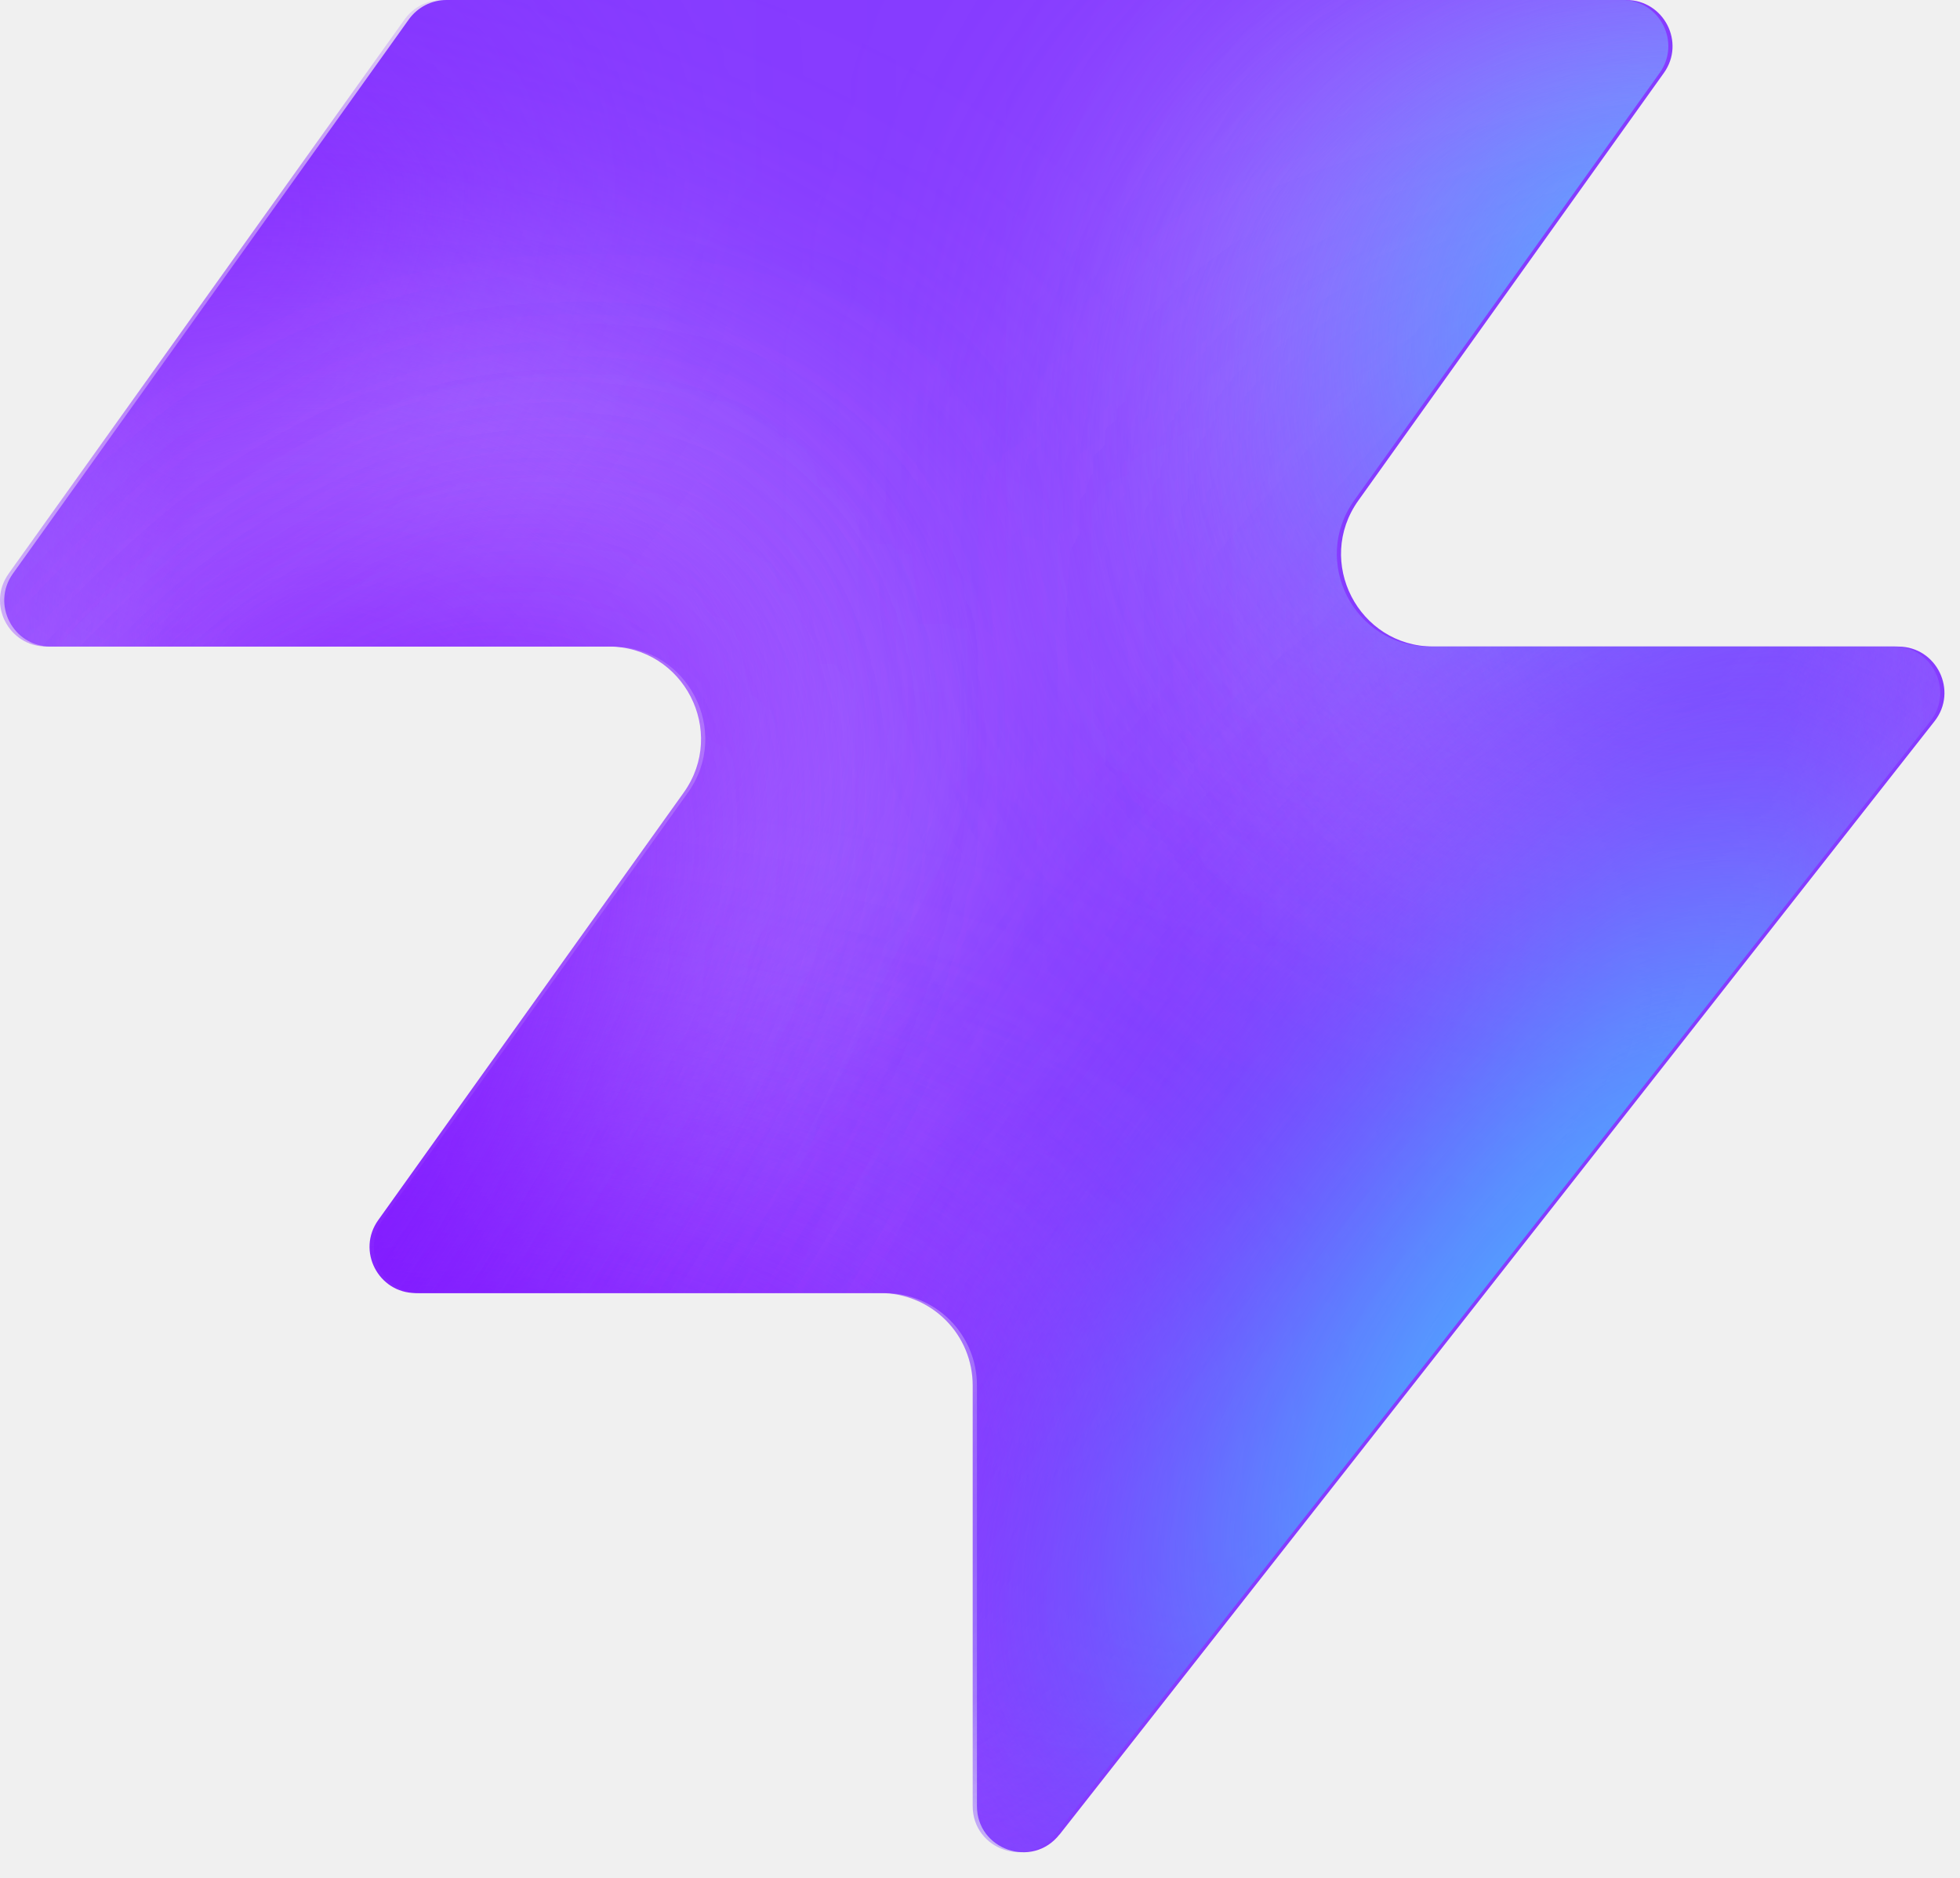
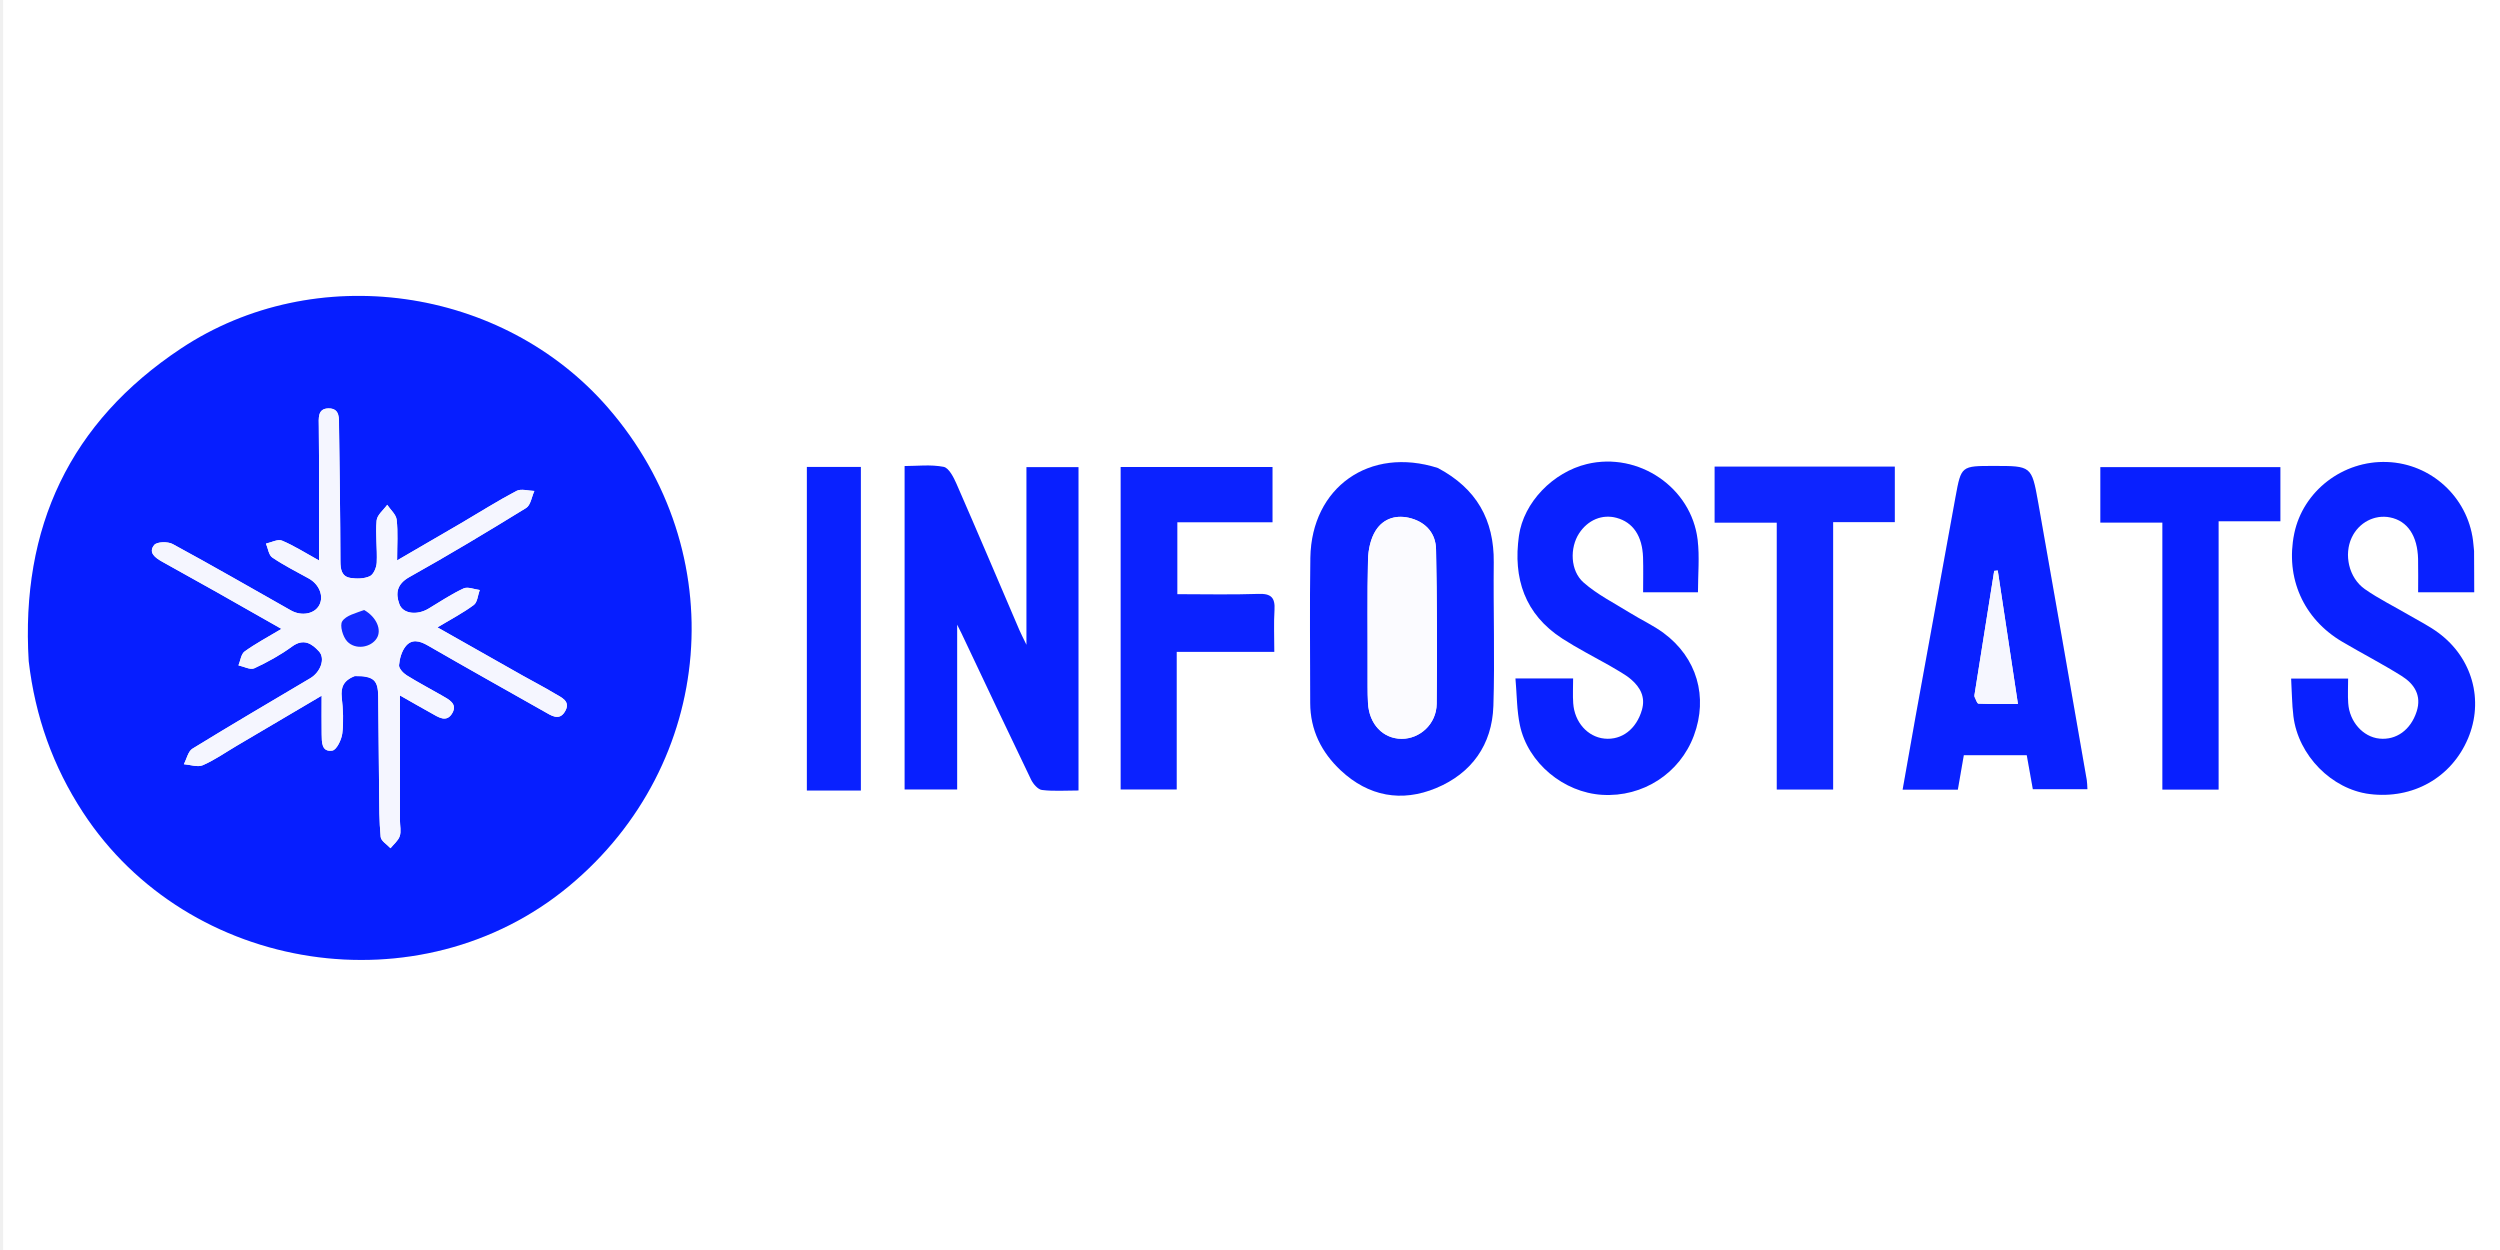
- <svg xmlns="http://www.w3.org/2000/svg" width="48" height="46" fill="none" viewBox="0 0 48 46">
-   <path fill="#863bff" d="M25.946 44.938c-.664.845-2.021.375-2.021-.698V33.937a2.26 2.26 0 0 0-2.262-2.262H10.287c-.92 0-1.456-1.04-.92-1.788l7.48-10.471c1.07-1.497 0-3.578-1.842-3.578H1.237c-.92 0-1.456-1.04-.92-1.788L10.013.474c.214-.297.556-.474.92-.474h28.894c.92 0 1.456 1.04.92 1.788l-7.48 10.471c-1.07 1.498 0 3.579 1.842 3.579h11.377c.943 0 1.473 1.088.89 1.83L25.947 44.94z" style="fill:#863bff;fill:color(display-p3 .525 .23 1);fill-opacity:1" />
-   <mask id="a" width="48" height="46" x="0" y="0" maskUnits="userSpaceOnUse" style="mask-type:alpha">
-     <path fill="#000" d="M25.842 44.938c-.664.844-2.021.375-2.021-.698V33.937a2.26 2.26 0 0 0-2.262-2.262H10.183c-.92 0-1.456-1.04-.92-1.788l7.48-10.471c1.07-1.498 0-3.579-1.842-3.579H1.133c-.92 0-1.456-1.04-.92-1.787L9.91.473c.214-.297.556-.474.92-.474h28.894c.92 0 1.456 1.04.92 1.788l-7.48 10.471c-1.07 1.498 0 3.578 1.842 3.578h11.377c.943 0 1.473 1.088.89 1.832L25.843 44.94z" style="fill:#000;fill-opacity:1" />
-   </mask>
-   <g mask="url(#a)">
-     <g filter="url(#b)">
-       <ellipse cx="5.508" cy="14.704" fill="#ede6ff" rx="5.508" ry="14.704" style="fill:#ede6ff;fill:color(display-p3 .927 .903 1);fill-opacity:1" transform="matrix(.00324 1 1 -.00324 -4.47 31.516)" />
-     </g>
-     <g filter="url(#c)">
-       <ellipse cx="10.399" cy="29.851" fill="#ede6ff" rx="10.399" ry="29.851" style="fill:#ede6ff;fill:color(display-p3 .927 .903 1);fill-opacity:1" transform="matrix(.00324 1 1 -.00324 -39.328 7.883)" />
-     </g>
-     <g filter="url(#d)">
-       <ellipse cx="5.508" cy="30.487" fill="#7e14ff" rx="5.508" ry="30.487" style="fill:#7e14ff;fill:color(display-p3 .492 .077 1);fill-opacity:1" transform="rotate(89.814 -25.913 -14.639)scale(1 -1)" />
-     </g>
-     <g filter="url(#e)">
-       <ellipse cx="5.508" cy="30.599" fill="#7e14ff" rx="5.508" ry="30.599" style="fill:#7e14ff;fill:color(display-p3 .492 .077 1);fill-opacity:1" transform="rotate(89.814 -32.644 -3.334)scale(1 -1)" />
-     </g>
-     <g filter="url(#f)">
-       <ellipse cx="5.508" cy="30.599" fill="#7e14ff" rx="5.508" ry="30.599" style="fill:#7e14ff;fill:color(display-p3 .492 .077 1);fill-opacity:1" transform="matrix(.00324 1 1 -.00324 -34.34 30.47)" />
-     </g>
-     <g filter="url(#g)">
-       <ellipse cx="14.072" cy="22.078" fill="#ede6ff" rx="14.072" ry="22.078" style="fill:#ede6ff;fill:color(display-p3 .927 .903 1);fill-opacity:1" transform="rotate(93.35 24.506 48.493)scale(-1 1)" />
-     </g>
-     <g filter="url(#h)">
-       <ellipse cx="3.47" cy="21.501" fill="#7e14ff" rx="3.47" ry="21.501" style="fill:#7e14ff;fill:color(display-p3 .492 .077 1);fill-opacity:1" transform="rotate(89.009 28.708 47.59)scale(-1 1)" />
-     </g>
-     <g filter="url(#i)">
-       <ellipse cx="3.47" cy="21.501" fill="#7e14ff" rx="3.47" ry="21.501" style="fill:#7e14ff;fill:color(display-p3 .492 .077 1);fill-opacity:1" transform="rotate(89.009 28.708 47.59)scale(-1 1)" />
-     </g>
-     <g filter="url(#j)">
-       <ellipse cx=".387" cy="8.972" fill="#7e14ff" rx="4.407" ry="29.108" style="fill:#7e14ff;fill:color(display-p3 .492 .077 1);fill-opacity:1" transform="rotate(39.51 .387 8.972)" />
-     </g>
-     <g filter="url(#k)">
-       <ellipse cx="47.523" cy="-6.092" fill="#7e14ff" rx="4.407" ry="29.108" style="fill:#7e14ff;fill:color(display-p3 .492 .077 1);fill-opacity:1" transform="rotate(37.892 47.523 -6.092)" />
-     </g>
-     <g filter="url(#l)">
-       <ellipse cx="41.412" cy="6.333" fill="#47bfff" rx="5.971" ry="9.665" style="fill:#47bfff;fill:color(display-p3 .28 .748 1);fill-opacity:1" transform="rotate(37.892 41.412 6.333)" />
-     </g>
-     <g filter="url(#m)">
-       <ellipse cx="-1.879" cy="38.332" fill="#7e14ff" rx="4.407" ry="29.108" style="fill:#7e14ff;fill:color(display-p3 .492 .077 1);fill-opacity:1" transform="rotate(37.892 -1.88 38.332)" />
-     </g>
-     <g filter="url(#n)">
-       <ellipse cx="-1.879" cy="38.332" fill="#7e14ff" rx="4.407" ry="29.108" style="fill:#7e14ff;fill:color(display-p3 .492 .077 1);fill-opacity:1" transform="rotate(37.892 -1.88 38.332)" />
-     </g>
-     <g filter="url(#o)">
-       <ellipse cx="35.651" cy="29.907" fill="#7e14ff" rx="4.407" ry="29.108" style="fill:#7e14ff;fill:color(display-p3 .492 .077 1);fill-opacity:1" transform="rotate(37.892 35.651 29.907)" />
-     </g>
-     <g filter="url(#p)">
-       <ellipse cx="38.418" cy="32.4" fill="#47bfff" rx="5.971" ry="15.297" style="fill:#47bfff;fill:color(display-p3 .28 .748 1);fill-opacity:1" transform="rotate(37.892 38.418 32.4)" />
-     </g>
-   </g>
-   <defs>
-     <filter id="b" width="60.045" height="41.654" x="-19.77" y="16.149" color-interpolation-filters="sRGB" filterUnits="userSpaceOnUse">
-       <feFlood flood-opacity="0" result="BackgroundImageFix" />
-       <feBlend in="SourceGraphic" in2="BackgroundImageFix" result="shape" />
-       <feGaussianBlur result="effect1_foregroundBlur_2002_17158" stdDeviation="7.659" />
-     </filter>
-     <filter id="c" width="90.34" height="51.437" x="-54.613" y="-7.533" color-interpolation-filters="sRGB" filterUnits="userSpaceOnUse">
-       <feFlood flood-opacity="0" result="BackgroundImageFix" />
-       <feBlend in="SourceGraphic" in2="BackgroundImageFix" result="shape" />
-       <feGaussianBlur result="effect1_foregroundBlur_2002_17158" stdDeviation="7.659" />
-     </filter>
-     <filter id="d" width="79.355" height="29.4" x="-49.64" y="2.03" color-interpolation-filters="sRGB" filterUnits="userSpaceOnUse">
-       <feFlood flood-opacity="0" result="BackgroundImageFix" />
-       <feBlend in="SourceGraphic" in2="BackgroundImageFix" result="shape" />
-       <feGaussianBlur result="effect1_foregroundBlur_2002_17158" stdDeviation="4.596" />
-     </filter>
-     <filter id="e" width="79.579" height="29.4" x="-45.045" y="20.029" color-interpolation-filters="sRGB" filterUnits="userSpaceOnUse">
-       <feFlood flood-opacity="0" result="BackgroundImageFix" />
-       <feBlend in="SourceGraphic" in2="BackgroundImageFix" result="shape" />
-       <feGaussianBlur result="effect1_foregroundBlur_2002_17158" stdDeviation="4.596" />
-     </filter>
-     <filter id="f" width="79.579" height="29.4" x="-43.513" y="21.178" color-interpolation-filters="sRGB" filterUnits="userSpaceOnUse">
-       <feFlood flood-opacity="0" result="BackgroundImageFix" />
-       <feBlend in="SourceGraphic" in2="BackgroundImageFix" result="shape" />
-       <feGaussianBlur result="effect1_foregroundBlur_2002_17158" stdDeviation="4.596" />
-     </filter>
-     <filter id="g" width="74.749" height="58.852" x="15.756" y="-17.901" color-interpolation-filters="sRGB" filterUnits="userSpaceOnUse">
-       <feFlood flood-opacity="0" result="BackgroundImageFix" />
-       <feBlend in="SourceGraphic" in2="BackgroundImageFix" result="shape" />
-       <feGaussianBlur result="effect1_foregroundBlur_2002_17158" stdDeviation="7.659" />
-     </filter>
-     <filter id="h" width="61.377" height="25.362" x="23.548" y="2.284" color-interpolation-filters="sRGB" filterUnits="userSpaceOnUse">
-       <feFlood flood-opacity="0" result="BackgroundImageFix" />
-       <feBlend in="SourceGraphic" in2="BackgroundImageFix" result="shape" />
-       <feGaussianBlur result="effect1_foregroundBlur_2002_17158" stdDeviation="4.596" />
-     </filter>
-     <filter id="i" width="61.377" height="25.362" x="23.548" y="2.284" color-interpolation-filters="sRGB" filterUnits="userSpaceOnUse">
-       <feFlood flood-opacity="0" result="BackgroundImageFix" />
-       <feBlend in="SourceGraphic" in2="BackgroundImageFix" result="shape" />
-       <feGaussianBlur result="effect1_foregroundBlur_2002_17158" stdDeviation="4.596" />
-     </filter>
-     <filter id="j" width="56.045" height="63.649" x="-27.636" y="-22.853" color-interpolation-filters="sRGB" filterUnits="userSpaceOnUse">
-       <feFlood flood-opacity="0" result="BackgroundImageFix" />
-       <feBlend in="SourceGraphic" in2="BackgroundImageFix" result="shape" />
-       <feGaussianBlur result="effect1_foregroundBlur_2002_17158" stdDeviation="4.596" />
-     </filter>
-     <filter id="k" width="54.814" height="64.646" x="20.116" y="-38.415" color-interpolation-filters="sRGB" filterUnits="userSpaceOnUse">
-       <feFlood flood-opacity="0" result="BackgroundImageFix" />
-       <feBlend in="SourceGraphic" in2="BackgroundImageFix" result="shape" />
-       <feGaussianBlur result="effect1_foregroundBlur_2002_17158" stdDeviation="4.596" />
-     </filter>
-     <filter id="l" width="33.541" height="35.313" x="24.641" y="-11.323" color-interpolation-filters="sRGB" filterUnits="userSpaceOnUse">
-       <feFlood flood-opacity="0" result="BackgroundImageFix" />
-       <feBlend in="SourceGraphic" in2="BackgroundImageFix" result="shape" />
-       <feGaussianBlur result="effect1_foregroundBlur_2002_17158" stdDeviation="4.596" />
-     </filter>
-     <filter id="m" width="54.814" height="64.646" x="-29.286" y="6.009" color-interpolation-filters="sRGB" filterUnits="userSpaceOnUse">
-       <feFlood flood-opacity="0" result="BackgroundImageFix" />
-       <feBlend in="SourceGraphic" in2="BackgroundImageFix" result="shape" />
-       <feGaussianBlur result="effect1_foregroundBlur_2002_17158" stdDeviation="4.596" />
-     </filter>
-     <filter id="n" width="54.814" height="64.646" x="-29.286" y="6.009" color-interpolation-filters="sRGB" filterUnits="userSpaceOnUse">
-       <feFlood flood-opacity="0" result="BackgroundImageFix" />
-       <feBlend in="SourceGraphic" in2="BackgroundImageFix" result="shape" />
-       <feGaussianBlur result="effect1_foregroundBlur_2002_17158" stdDeviation="4.596" />
-     </filter>
-     <filter id="o" width="54.814" height="64.646" x="8.244" y="-2.416" color-interpolation-filters="sRGB" filterUnits="userSpaceOnUse">
-       <feFlood flood-opacity="0" result="BackgroundImageFix" />
-       <feBlend in="SourceGraphic" in2="BackgroundImageFix" result="shape" />
-       <feGaussianBlur result="effect1_foregroundBlur_2002_17158" stdDeviation="4.596" />
-     </filter>
-     <filter id="p" width="39.409" height="43.623" x="18.713" y="10.588" color-interpolation-filters="sRGB" filterUnits="userSpaceOnUse">
-       <feFlood flood-opacity="0" result="BackgroundImageFix" />
-       <feBlend in="SourceGraphic" in2="BackgroundImageFix" result="shape" />
-       <feGaussianBlur result="effect1_foregroundBlur_2002_17158" stdDeviation="4.596" />
-     </filter>
-   </defs>
+ <svg xmlns="http://www.w3.org/2000/svg" version="1.1" id="Layer_1" x="0px" y="0px" width="100%" viewBox="0 200 800 400" preserveAspectRatio="xMidYMid meet" enable-background="new 0 0 800 800" xml:space="preserve">
+   <path fill="#FFFFFF" opacity="1" stroke="none" d=" M432,801   C288,801 144.5,801 1,801   C1,534.333 1,267.667 1,1   C267.667,1 534.333,1 801,1   C801,267.667 801,534.333 801,801   C678.167,801 555.333,801 432,801  M9.231,412.072   C11.283,429.356 16.97,445.264 26.521,459.899   C60.311,511.674 134.582,523.017 182.111,483.536   C229.126,444.483 234.618,376.562 194.494,330.407   C160.733,291.572 100.812,283.055 57.922,311.52   C22.397,335.097 6.569,368.712 9.231,412.072  M345.116,362.51   C345.116,358.106 345.116,353.702 345.116,349.491   C338.892,349.491 333.644,349.491 328.466,349.491   C328.466,368.364 328.466,386.852 328.466,406.337   C327.429,404.191 326.755,402.925 326.192,401.611   C319.502,386.018 312.882,370.394 306.086,354.848   C305.169,352.748 303.638,349.72 301.95,349.392   C297.847,348.594 293.485,349.132 289.479,349.132   C289.479,384.193 289.479,418.417 289.479,452.619   C295.383,452.619 300.795,452.619 306.29,452.619   C306.29,435.109 306.29,417.939 306.29,399.884   C306.989,401.276 307.342,401.946 307.666,402.63   C315.071,418.252 322.433,433.895 329.942,449.467   C330.615,450.863 332.139,452.636 333.442,452.794   C337.165,453.245 340.979,452.952 345.116,452.952   C345.116,422.743 345.116,393.125 345.116,362.51  M459.769,349.603   C438.276,342.773 419.684,355.927 419.318,378.479   C419.066,393.949 419.261,409.427 419.269,424.902   C419.274,433.578 422.866,440.751 429.048,446.536   C437.932,454.85 448.505,456.785 459.564,452.185   C470.939,447.454 477.478,438.294 477.878,425.902   C478.371,410.611 477.831,395.289 477.996,379.984   C478.143,366.368 472.497,356.332 459.769,349.603  M515.342,413.104   C517.581,414.536 520.029,415.73 522.011,417.458   C524.886,419.964 526.611,423.049 525.412,427.195   C523.661,433.249 519.029,436.905 513.446,436.361   C508.073,435.838 503.827,431.124 503.424,425.029   C503.253,422.434 503.396,419.818 503.396,417.106   C497.094,417.106 491.493,417.106 484.95,417.106   C485.412,422.314 485.363,427.307 486.374,432.075   C488.94,444.177 500.38,453.607 512.712,454.345   C525.732,455.125 537.532,447.496 542.042,435.382   C546.641,423.03 543.038,410.453 532.34,402.557   C529.016,400.103 525.182,398.351 521.656,396.157   C516.602,393.013 511.146,390.292 506.734,386.402   C502.417,382.594 502.332,375.274 505.28,370.716   C508.08,366.387 512.691,364.462 517.29,365.703   C522.563,367.126 525.558,371.5 525.776,378.357   C525.895,382.111 525.797,385.872 525.797,389.528   C532.19,389.528 537.751,389.528 543.347,389.528   C543.347,383.7 543.879,378.182 543.249,372.8   C541.281,355.987 524.322,344.524 507.827,348.494   C496.977,351.105 487.568,360.74 486.061,371.465   C484.146,385.087 487.937,396.59 499.961,404.355   C504.704,407.419 509.757,410.003 515.342,413.104  M791.655,375.856   C791.555,374.862 791.482,373.864 791.352,372.875   C789.52,358.974 777.917,348.387 763.931,347.845   C749.719,347.294 736.927,357.156 734.15,370.803   C731.284,384.885 737.079,398.027 749.503,405.349   C755.803,409.062 762.319,412.419 768.512,416.299   C772.567,418.84 775.003,422.533 773.322,427.718   C771.43,433.557 766.837,436.898 761.445,436.361   C756.181,435.836 751.812,430.979 751.424,425.017   C751.255,422.424 751.395,419.811 751.395,417.144   C745.098,417.144 739.51,417.144 733.168,417.144   C733.411,421.385 733.417,425.333 733.899,429.223   C735.455,441.77 746.172,452.588 758.322,454.095   C772.143,455.81 784.489,448.816 789.767,436.282   C794.884,424.128 791.181,410.58 780.326,402.531   C777.406,400.365 774.099,398.716 770.946,396.871   C766.214,394.101 761.25,391.669 756.771,388.54   C751.598,384.925 749.98,377.457 752.563,371.99   C754.831,367.19 759.871,364.561 764.862,365.573   C770.389,366.694 773.614,371.438 773.788,378.865   C773.871,382.451 773.802,386.04 773.802,389.529   C780.192,389.529 785.751,389.529 791.753,389.529   C791.753,385.035 791.753,380.905 791.655,375.856  M637.526,349.1   C627.622,349.1 627.583,349.093 625.783,358.934   C621.475,382.489 617.198,406.05 612.928,429.612   C611.548,437.223 610.227,444.845 608.836,452.704   C615.086,452.704 620.679,452.704 626.505,452.704   C627.156,448.95 627.772,445.401 628.42,441.659   C635.229,441.659 641.801,441.659 648.561,441.659   C649.236,445.435 649.87,448.98 650.509,452.553   C656.457,452.553 662.14,452.553 667.97,452.553   C667.89,451.311 667.915,450.475 667.774,449.668   C662.6,419.997 657.466,390.318 652.195,360.664   C650.135,349.074 649.991,349.1 637.526,349.1  M389.509,367.124   C395.428,367.124 401.347,367.124 407.203,367.124   C407.203,360.707 407.203,355.013 407.203,349.44   C390.798,349.44 374.894,349.44 358.61,349.44   C358.61,384.02 358.61,418.255 358.61,452.625   C364.568,452.625 370.278,452.625 376.547,452.625   C376.547,437.893 376.547,423.498 376.547,408.593   C387.182,408.593 397.263,408.593 407.774,408.593   C407.774,403.773 407.576,399.461 407.833,395.177   C408.067,391.296 406.792,389.907 402.742,390.048   C394.12,390.347 385.481,390.139 376.745,390.139   C376.745,382.273 376.745,374.898 376.745,367.124   C380.904,367.124 384.71,367.124 389.509,367.124  M586.605,391.5   C586.605,383.545 586.605,375.59 586.605,367.092   C593.517,367.092 599.919,367.092 606.34,367.092   C606.34,360.817 606.34,355.101 606.34,349.302   C586.984,349.302 568.039,349.302 548.679,349.302   C548.679,355.233 548.679,360.952 548.679,367.252   C555.283,367.252 561.683,367.252 568.564,367.252   C568.564,396.081 568.564,424.339 568.564,452.658   C574.811,452.658 580.55,452.658 586.604,452.658   C586.604,432.391 586.604,412.445 586.605,391.5  M709.951,376.541   C709.951,373.459 709.951,370.378 709.951,366.814   C717.112,366.814 723.518,366.814 729.723,366.814   C729.723,360.714 729.723,355.128 729.723,349.482   C710.344,349.482 691.306,349.482 672.107,349.482   C672.107,355.452 672.107,361.043 672.107,367.226   C678.724,367.226 685.108,367.226 691.959,367.226   C691.959,396.045 691.959,424.274 691.959,452.666   C698.171,452.666 703.891,452.666 709.951,452.666   C709.951,427.425 709.951,402.477 709.951,376.541  M267.473,452.964   C270.213,452.964 272.953,452.964 275.478,452.964   C275.478,417.922 275.478,383.738 275.478,349.418   C269.495,349.418 263.937,349.418 258.197,349.418   C258.197,384.043 258.197,418.348 258.197,452.964   C261.224,452.964 263.862,452.964 267.473,452.964  z" />
+   <path fill="#061EFF" opacity="1" stroke="none" d=" M9.193,411.608   C6.569,368.712 22.397,335.097 57.922,311.52   C100.812,283.055 160.733,291.572 194.494,330.407   C234.618,376.562 229.126,444.483 182.111,483.536   C134.582,523.017 60.311,511.674 26.521,459.899   C16.97,445.264 11.283,429.356 9.193,411.608  M113.846,416.179   C119.595,416.358 120.976,417.636 121.027,422.866   C121.124,432.859 121.187,442.853 121.313,452.846   C121.376,457.841 121.33,462.855 121.813,467.813   C121.94,469.111 123.861,470.234 124.958,471.438   C125.981,470.164 127.418,469.031 127.912,467.577   C128.418,466.088 127.989,464.284 127.989,462.618   C127.986,449.52 127.987,436.422 127.987,422.539   C131.595,424.588 134.707,426.395 137.859,428.13   C140.158,429.395 142.887,431.473 144.761,428.15   C146.461,425.135 143.53,423.792 141.381,422.546   C137.637,420.375 133.785,418.382 130.121,416.087   C129.015,415.394 127.611,413.885 127.694,412.86   C127.861,410.795 128.516,408.46 129.771,406.866   C131.714,404.395 134.241,405.023 136.862,406.535   C149.257,413.684 161.741,420.679 174.197,427.723   C176.375,428.954 178.883,430.766 180.733,427.777   C182.862,424.337 179.546,423.152 177.374,421.842   C174.098,419.866 170.683,418.123 167.349,416.242   C158.405,411.196 149.473,406.129 139.978,400.755   C144.346,398.131 148.19,396.14 151.617,393.588   C152.787,392.717 152.91,390.441 153.512,388.806   C151.766,388.593 149.689,387.67 148.338,388.301   C144.437,390.121 140.813,392.543 137.109,394.775   C133.518,396.94 128.953,396.482 127.794,393.306   C126.543,389.876 126.954,386.92 131.002,384.657   C143.634,377.597 156.048,370.139 168.368,362.546   C169.812,361.656 170.146,358.966 170.995,357.11   C169.064,357.065 166.76,356.312 165.267,357.099   C159.238,360.274 153.47,363.943 147.583,367.392   C140.945,371.282 134.283,375.132 127.077,379.322   C127.077,374.291 127.385,370.259 126.933,366.313   C126.74,364.629 124.963,363.126 123.906,361.54   C122.721,363.204 120.68,364.79 120.52,366.547   C120.117,370.996 120.752,375.53 120.555,380.012   C120.488,381.553 119.553,383.81 118.367,384.371   C116.572,385.219 114.144,385.268 112.106,384.93   C109.353,384.473 108.937,382.242 108.93,379.625   C108.89,365.3 108.695,350.975 108.491,336.65   C108.454,334.067 108.928,330.596 105.041,330.69   C101.531,330.774 102.006,333.979 102.016,336.456   C102.031,340.289 102.091,344.121 102.095,347.953   C102.107,358.197 102.099,368.442 102.099,379.357   C97.795,376.983 94.163,374.65 90.243,372.999   C88.904,372.435 86.844,373.584 85.113,373.951   C85.759,375.471 85.981,377.617 87.129,378.396   C90.833,380.908 94.866,382.94 98.797,385.113   C102.178,386.982 103.703,390.807 102.15,393.681   C100.636,396.485 96.482,397.252 93.11,395.344   C80.513,388.219 67.969,380.993 55.25,374.091   C53.699,373.25 50.221,373.335 49.347,374.397   C47.337,376.842 49.744,378.528 51.864,379.721   C57.666,382.988 63.505,386.191 69.306,389.459   C76.06,393.263 82.789,397.111 90.069,401.247   C85.602,403.924 81.76,405.953 78.274,408.475   C77.14,409.295 76.938,411.402 76.31,412.921   C78.021,413.281 80.105,414.444 81.375,413.855   C85.581,411.902 89.717,409.622 93.457,406.889   C97.196,404.157 99.816,405.994 102.068,408.437   C104.198,410.748 102.556,415.094 99.288,417.034   C86.699,424.507 74.062,431.903 61.592,439.572   C60.186,440.437 59.732,442.852 58.837,444.548   C60.877,444.704 63.235,445.589 64.894,444.868   C68.681,443.221 72.127,440.787 75.711,438.673   C84.534,433.469 93.358,428.264 102.923,422.622   C102.923,427.374 102.883,431.15 102.937,434.926   C102.972,437.427 102.853,440.727 106.342,440.19   C107.711,439.979 109.3,436.693 109.543,434.659   C109.993,430.894 109.776,426.992 109.362,423.199   C109,419.873 109.943,417.702 113.846,416.179  z" />
+   <path fill="#081FFF" opacity="1" stroke="none" d=" M345.116,363.008   C345.116,393.125 345.116,422.743 345.116,452.952   C340.979,452.952 337.165,453.245 333.442,452.794   C332.139,452.636 330.615,450.863 329.942,449.467   C322.433,433.895 315.071,418.252 307.666,402.63   C307.342,401.946 306.989,401.276 306.29,399.884   C306.29,417.939 306.29,435.109 306.29,452.619   C300.795,452.619 295.383,452.619 289.479,452.619   C289.479,418.417 289.479,384.193 289.479,349.132   C293.485,349.132 297.847,348.594 301.95,349.392   C303.638,349.72 305.169,352.748 306.086,354.848   C312.882,370.394 319.502,386.018 326.192,401.611   C326.755,402.925 327.429,404.191 328.466,406.337   C328.466,386.852 328.466,368.364 328.466,349.491   C333.644,349.491 338.892,349.491 345.116,349.491   C345.116,353.702 345.116,358.106 345.116,363.008  z" />
+   <path fill="#0A21FF" opacity="1" stroke="none" d=" M460.117,349.761   C472.497,356.332 478.143,366.368 477.996,379.984   C477.831,395.289 478.371,410.611 477.878,425.902   C477.478,438.294 470.939,447.454 459.564,452.185   C448.505,456.785 437.932,454.85 429.048,446.536   C422.866,440.751 419.274,433.578 419.269,424.902   C419.261,409.427 419.066,393.949 419.318,378.479   C419.684,355.927 438.276,342.773 460.117,349.761  M437.613,414.491   C437.652,417.982 437.57,421.479 437.755,424.962   C438.115,431.738 442.567,436.393 448.523,436.419   C454.362,436.443 459.656,431.676 459.737,425.241   C459.943,408.757 459.847,392.265 459.532,375.782   C459.439,370.931 456.594,367.359 451.706,365.921   C447.036,364.547 442.769,365.807 440.253,369.734   C438.582,372.343 437.839,375.933 437.763,379.11   C437.49,390.566 437.677,402.032 437.613,414.491  z" />
+   <path fill="#0921FF" opacity="1" stroke="none" d=" M515.006,412.955   C509.757,410.003 504.704,407.419 499.961,404.355   C487.937,396.59 484.146,385.087 486.061,371.465   C487.568,360.74 496.977,351.105 507.827,348.494   C524.322,344.524 541.281,355.987 543.249,372.8   C543.879,378.182 543.347,383.7 543.347,389.528   C537.751,389.528 532.19,389.528 525.797,389.528   C525.797,385.872 525.895,382.111 525.776,378.357   C525.558,371.5 522.563,367.126 517.29,365.703   C512.691,364.462 508.08,366.387 505.28,370.716   C502.332,375.274 502.417,382.594 506.734,386.402   C511.146,390.292 516.602,393.013 521.656,396.157   C525.182,398.351 529.016,400.103 532.34,402.557   C543.038,410.453 546.641,423.03 542.042,435.382   C537.532,447.496 525.732,455.125 512.712,454.345   C500.38,453.607 488.94,444.177 486.374,432.075   C485.363,427.307 485.412,422.314 484.95,417.106   C491.493,417.106 497.094,417.106 503.396,417.106   C503.396,419.818 503.253,422.434 503.424,425.029   C503.827,431.124 508.073,435.838 513.446,436.361   C519.029,436.905 523.661,433.249 525.412,427.195   C526.611,423.049 524.886,419.964 522.011,417.458   C520.029,415.73 517.581,414.536 515.006,412.955  z" />
+   <path fill="#0921FF" opacity="1" stroke="none" d=" M791.704,376.315   C791.753,380.905 791.753,385.035 791.753,389.529   C785.751,389.529 780.192,389.529 773.802,389.529   C773.802,386.04 773.871,382.451 773.788,378.865   C773.614,371.438 770.389,366.694 764.862,365.573   C759.871,364.561 754.831,367.19 752.563,371.99   C749.98,377.457 751.598,384.925 756.771,388.54   C761.25,391.669 766.214,394.101 770.946,396.871   C774.099,398.716 777.406,400.365 780.326,402.531   C791.181,410.58 794.884,424.128 789.767,436.282   C784.489,448.816 772.143,455.81 758.322,454.095   C746.172,452.588 735.455,441.77 733.899,429.223   C733.417,425.333 733.411,421.385 733.168,417.144   C739.51,417.144 745.098,417.144 751.395,417.144   C751.395,419.811 751.255,422.424 751.424,425.017   C751.812,430.979 756.181,435.836 761.445,436.361   C766.837,436.898 771.43,433.557 773.322,427.718   C775.003,422.533 772.567,418.84 768.512,416.299   C762.319,412.419 755.803,409.062 749.503,405.349   C737.079,398.027 731.284,384.885 734.15,370.803   C736.927,357.156 749.719,347.294 763.931,347.845   C777.917,348.387 789.52,358.974 791.352,372.875   C791.482,373.864 791.555,374.862 791.704,376.315  z" />
+   <path fill="#0921FF" opacity="1" stroke="none" d=" M638.014,349.1   C649.991,349.1 650.135,349.074 652.195,360.664   C657.466,390.318 662.6,419.997 667.774,449.668   C667.915,450.475 667.89,451.311 667.97,452.553   C662.14,452.553 656.457,452.553 650.509,452.553   C649.87,448.98 649.236,445.435 648.561,441.659   C641.801,441.659 635.229,441.659 628.42,441.659   C627.772,445.401 627.156,448.95 626.505,452.704   C620.679,452.704 615.086,452.704 608.836,452.704   C610.227,444.845 611.548,437.223 612.928,429.612   C617.198,406.05 621.475,382.489 625.783,358.934   C627.583,349.093 627.622,349.1 638.014,349.1  M631.745,422.878   C632.202,423.675 632.629,425.141 633.122,425.163   C637.215,425.349 641.321,425.269 645.74,425.269   C643.517,410.568 641.399,396.567 639.281,382.565   C638.901,382.604 638.522,382.643 638.142,382.682   C636.064,395.802 633.987,408.923 631.745,422.878  z" />
+   <path fill="#0B22FF" opacity="1" stroke="none" d=" M389.012,367.124   C384.71,367.124 380.904,367.124 376.745,367.124   C376.745,374.898 376.745,382.273 376.745,390.139   C385.481,390.139 394.12,390.347 402.742,390.048   C406.792,389.907 408.067,391.296 407.833,395.177   C407.576,399.461 407.774,403.773 407.774,408.593   C397.263,408.593 387.182,408.593 376.547,408.593   C376.547,423.498 376.547,437.893 376.547,452.625   C370.278,452.625 364.568,452.625 358.61,452.625   C358.61,418.255 358.61,384.02 358.61,349.44   C374.894,349.44 390.798,349.44 407.203,349.44   C407.203,355.013 407.203,360.707 407.203,367.124   C401.347,367.124 395.428,367.124 389.012,367.124  z" />
+   <path fill="#0E25FF" opacity="1" stroke="none" d=" M586.604,392   C586.604,412.445 586.604,432.391 586.604,452.658   C580.55,452.658 574.811,452.658 568.564,452.658   C568.564,424.339 568.564,396.081 568.564,367.252   C561.683,367.252 555.283,367.252 548.679,367.252   C548.679,360.952 548.679,355.233 548.679,349.302   C568.039,349.302 586.984,349.302 606.34,349.302   C606.34,355.101 606.34,360.817 606.34,367.092   C599.919,367.092 593.517,367.092 586.605,367.092   C586.605,375.59 586.605,383.545 586.604,392  z" />
+   <path fill="#081FFF" opacity="1" stroke="none" d=" M709.951,377.035   C709.951,402.477 709.951,427.425 709.951,452.666   C703.891,452.666 698.171,452.666 691.959,452.666   C691.959,424.274 691.959,396.045 691.959,367.226   C685.108,367.226 678.724,367.226 672.107,367.226   C672.107,361.043 672.107,355.452 672.107,349.482   C691.306,349.482 710.344,349.482 729.723,349.482   C729.723,355.128 729.723,360.714 729.723,366.814   C723.518,366.814 717.112,366.814 709.951,366.814   C709.951,370.378 709.951,373.459 709.951,377.035  z" />
+   <path fill="#0921FF" opacity="1" stroke="none" d=" M266.986,452.964   C263.862,452.964 261.224,452.964 258.197,452.964   C258.197,418.348 258.197,384.043 258.197,349.418   C263.937,349.418 269.495,349.418 275.478,349.418   C275.478,383.738 275.478,417.922 275.478,452.964   C272.953,452.964 270.213,452.964 266.986,452.964  z" />
+   <path fill="#F5F6FF" opacity="1" stroke="none" d=" M113.476,416.373   C109.943,417.702 109,419.873 109.362,423.199   C109.776,426.992 109.993,430.894 109.543,434.659   C109.3,436.693 107.711,439.979 106.342,440.19   C102.853,440.727 102.972,437.427 102.937,434.926   C102.883,431.15 102.923,427.374 102.923,422.622   C93.358,428.264 84.534,433.469 75.711,438.673   C72.127,440.787 68.681,443.221 64.894,444.868   C63.235,445.589 60.877,444.704 58.837,444.548   C59.732,442.852 60.186,440.437 61.592,439.572   C74.062,431.903 86.699,424.507 99.288,417.034   C102.556,415.094 104.198,410.748 102.068,408.437   C99.816,405.994 97.196,404.157 93.457,406.889   C89.717,409.622 85.581,411.902 81.375,413.855   C80.105,414.444 78.021,413.281 76.31,412.921   C76.938,411.402 77.14,409.295 78.274,408.475   C81.76,405.953 85.602,403.924 90.069,401.247   C82.789,397.111 76.06,393.263 69.306,389.459   C63.505,386.191 57.666,382.988 51.864,379.721   C49.744,378.528 47.337,376.842 49.347,374.397   C50.221,373.335 53.699,373.25 55.25,374.091   C67.969,380.993 80.513,388.219 93.11,395.344   C96.482,397.252 100.636,396.485 102.15,393.681   C103.703,390.807 102.178,386.982 98.797,385.113   C94.866,382.94 90.833,380.908 87.129,378.396   C85.981,377.617 85.759,375.471 85.113,373.951   C86.844,373.584 88.904,372.435 90.243,372.999   C94.163,374.65 97.795,376.983 102.099,379.357   C102.099,368.442 102.107,358.197 102.095,347.953   C102.091,344.121 102.031,340.289 102.016,336.456   C102.006,333.979 101.531,330.774 105.041,330.69   C108.928,330.596 108.454,334.067 108.491,336.65   C108.695,350.975 108.89,365.3 108.93,379.625   C108.937,382.242 109.353,384.473 112.106,384.93   C114.144,385.268 116.572,385.219 118.367,384.371   C119.553,383.81 120.488,381.553 120.555,380.012   C120.752,375.53 120.117,370.996 120.52,366.547   C120.68,364.79 122.721,363.204 123.906,361.54   C124.963,363.126 126.74,364.629 126.933,366.313   C127.385,370.259 127.077,374.291 127.077,379.322   C134.283,375.132 140.945,371.282 147.583,367.392   C153.47,363.943 159.238,360.274 165.267,357.099   C166.76,356.312 169.064,357.065 170.995,357.11   C170.146,358.966 169.812,361.656 168.368,362.546   C156.048,370.139 143.634,377.597 131.002,384.657   C126.954,386.92 126.543,389.876 127.794,393.306   C128.953,396.482 133.518,396.94 137.109,394.775   C140.813,392.543 144.437,390.121 148.338,388.301   C149.689,387.67 151.766,388.593 153.512,388.806   C152.91,390.441 152.787,392.717 151.617,393.588   C148.19,396.14 144.346,398.131 139.978,400.755   C149.473,406.129 158.405,411.196 167.349,416.242   C170.683,418.123 174.098,419.866 177.374,421.842   C179.546,423.152 182.862,424.337 180.733,427.777   C178.883,430.766 176.375,428.954 174.197,427.723   C161.741,420.679 149.257,413.684 136.862,406.535   C134.241,405.023 131.714,404.395 129.771,406.866   C128.516,408.46 127.861,410.795 127.694,412.86   C127.611,413.885 129.015,415.394 130.121,416.087   C133.785,418.382 137.637,420.375 141.381,422.546   C143.53,423.792 146.461,425.135 144.761,428.15   C142.887,431.473 140.158,429.395 137.859,428.13   C134.707,426.395 131.595,424.588 127.987,422.539   C127.987,436.422 127.986,449.52 127.989,462.618   C127.989,464.284 128.418,466.088 127.912,467.577   C127.418,469.031 125.981,470.164 124.958,471.438   C123.861,470.234 121.94,469.111 121.813,467.813   C121.33,462.855 121.376,457.841 121.313,452.846   C121.187,442.853 121.124,432.859 121.027,422.866   C120.976,417.636 119.595,416.358 113.476,416.373  M116.161,395.026   C113.855,396.231 110.743,396.918 109.518,398.819   C108.662,400.149 109.71,403.779 111.102,405.254   C113.776,408.086 118.735,407.196 120.57,404.226   C122.215,401.565 120.507,397.473 116.161,395.026  z" />
+   <path fill="#FBFBFF" opacity="1" stroke="none" d=" M437.651,413.992   C437.677,402.032 437.49,390.566 437.763,379.11   C437.839,375.933 438.582,372.343 440.253,369.734   C442.769,365.807 447.036,364.547 451.706,365.921   C456.594,367.359 459.439,370.931 459.532,375.782   C459.847,392.265 459.943,408.757 459.737,425.241   C459.656,431.676 454.362,436.443 448.523,436.419   C442.567,436.393 438.115,431.738 437.755,424.962   C437.57,421.479 437.652,417.982 437.651,413.992  z" />
+   <path fill="#F6F7FF" opacity="1" stroke="none" d=" M631.827,422.461   C633.987,408.923 636.064,395.802 638.142,382.682   C638.522,382.643 638.901,382.604 639.281,382.565   C641.399,396.567 643.517,410.568 645.74,425.269   C641.321,425.269 637.215,425.349 633.122,425.163   C632.629,425.141 632.202,423.675 631.827,422.461  z" />
+   <path fill="#1128FF" opacity="1" stroke="none" d=" M116.521,395.206   C120.507,397.473 122.215,401.565 120.57,404.226   C118.735,407.196 113.776,408.086 111.102,405.254   C109.71,403.779 108.662,400.149 109.518,398.819   C110.743,396.918 113.855,396.231 116.521,395.206  z" />
</svg>
